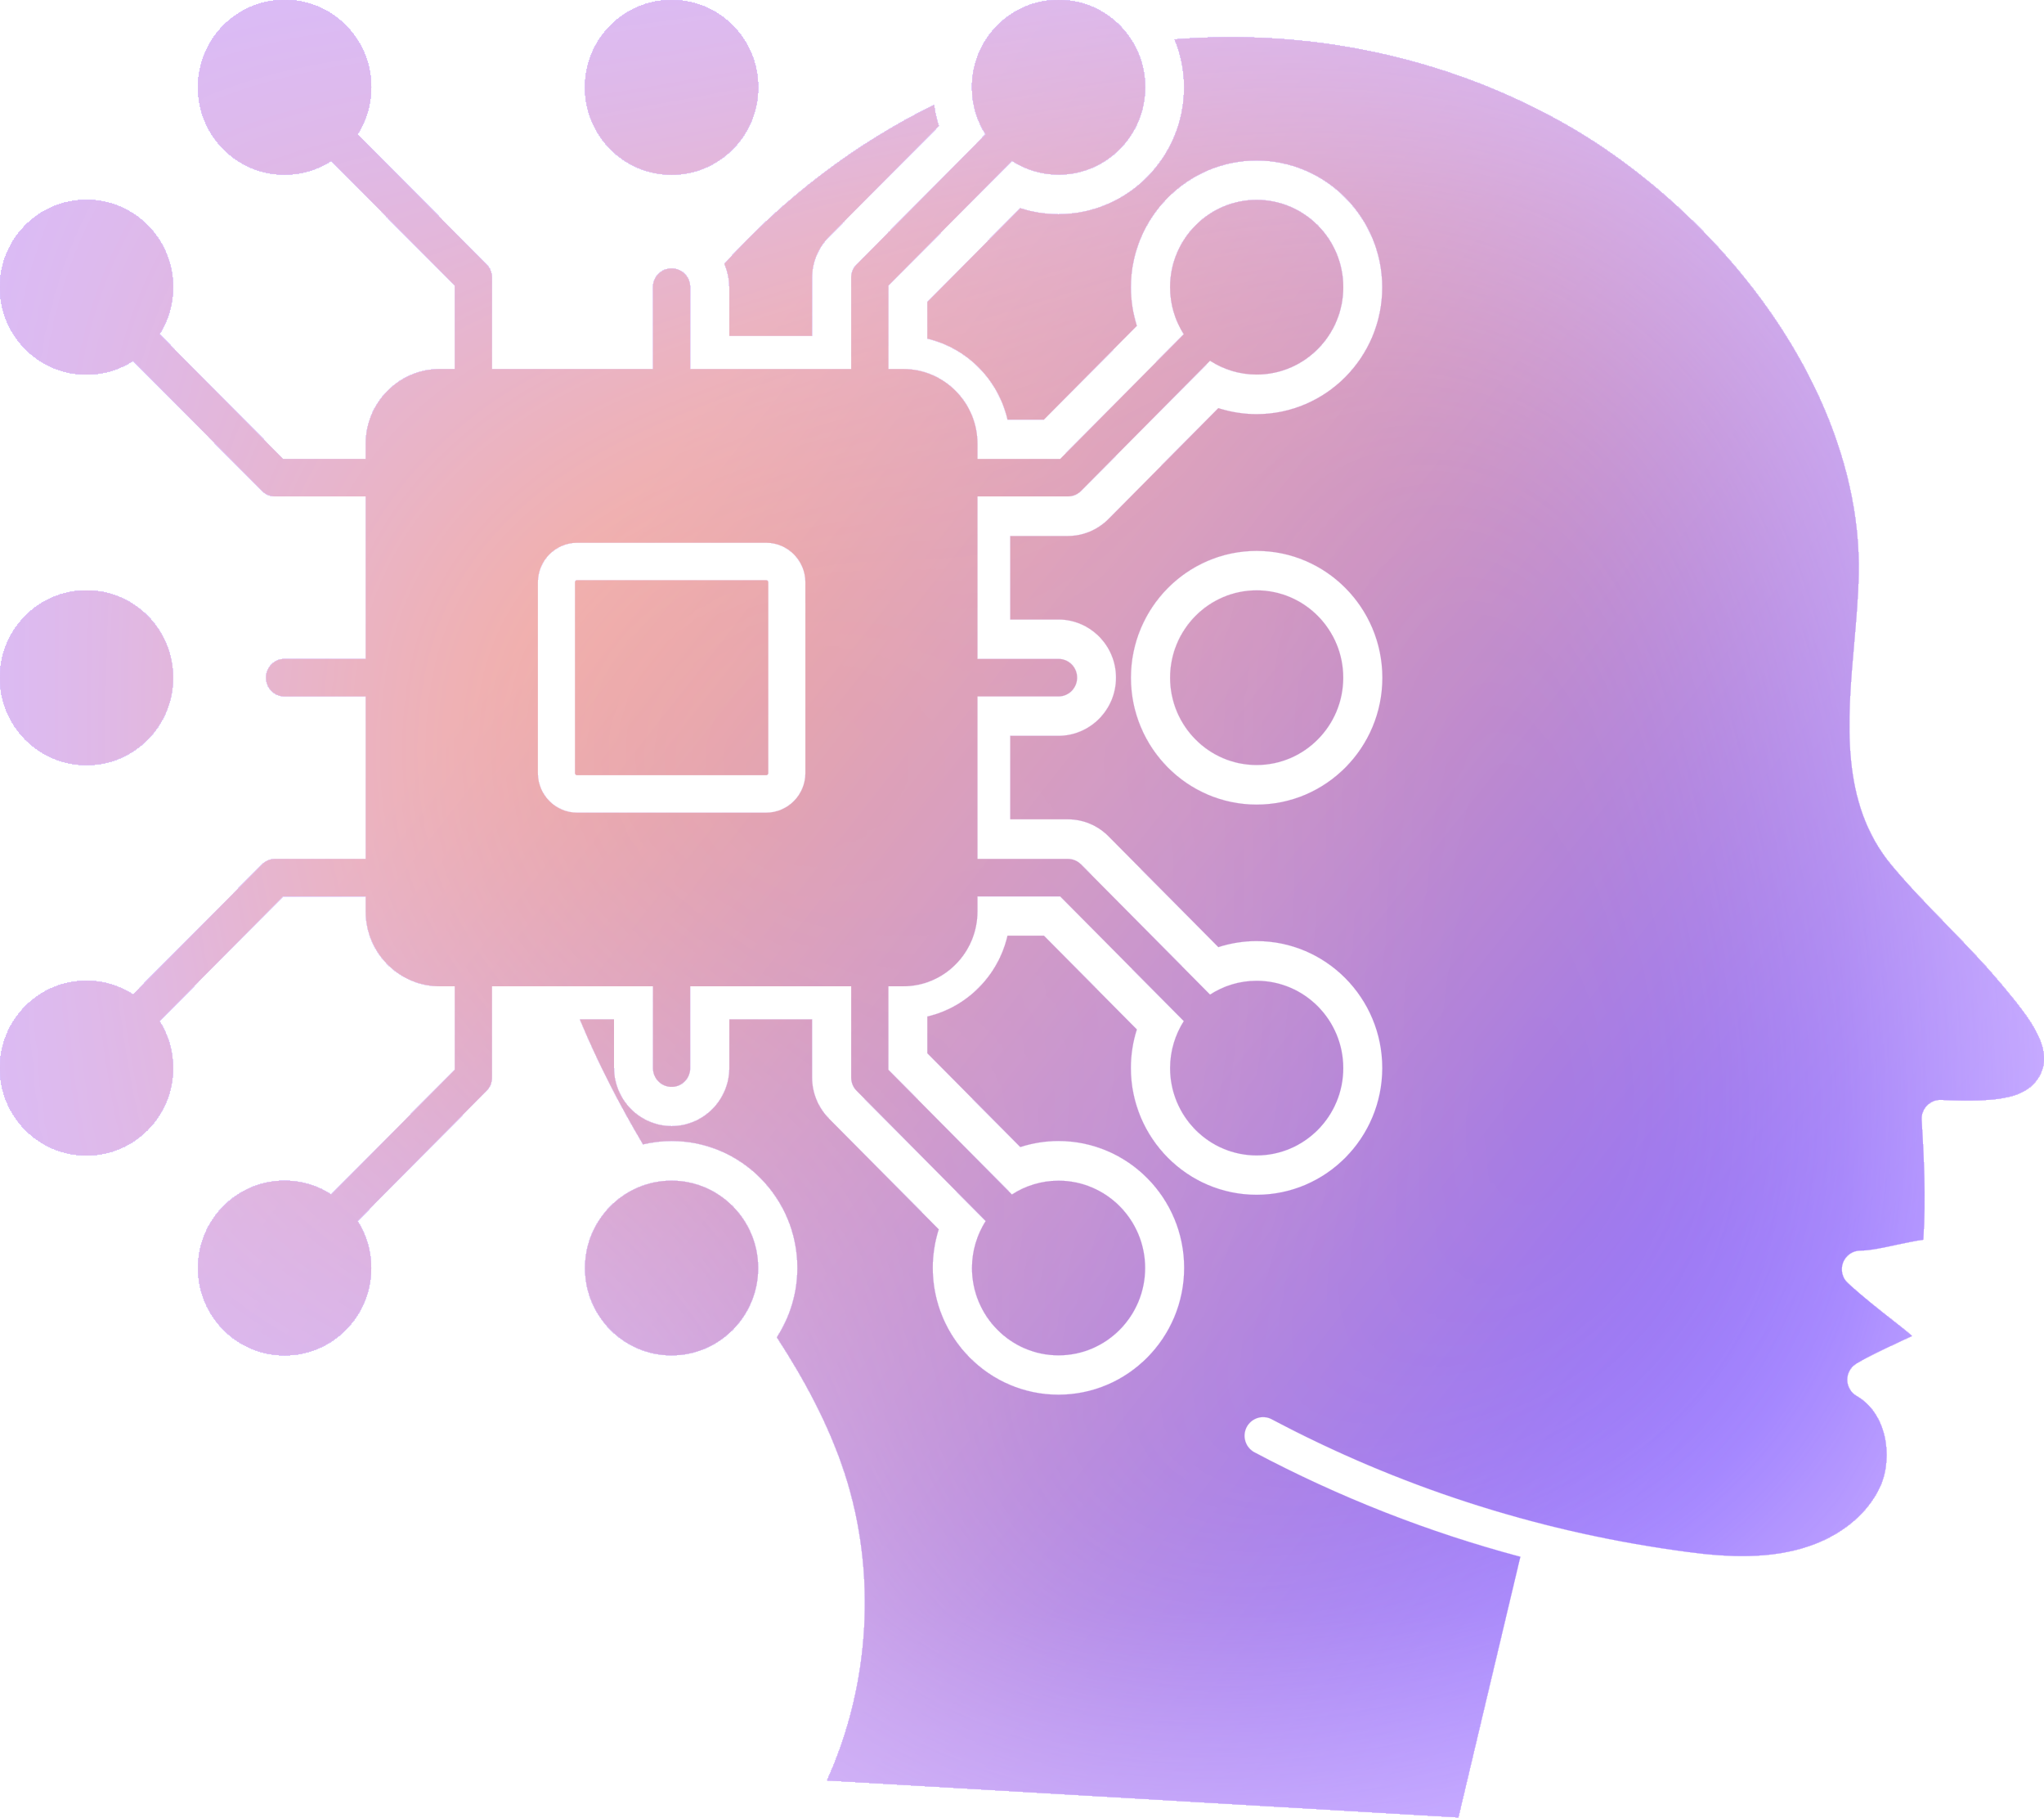
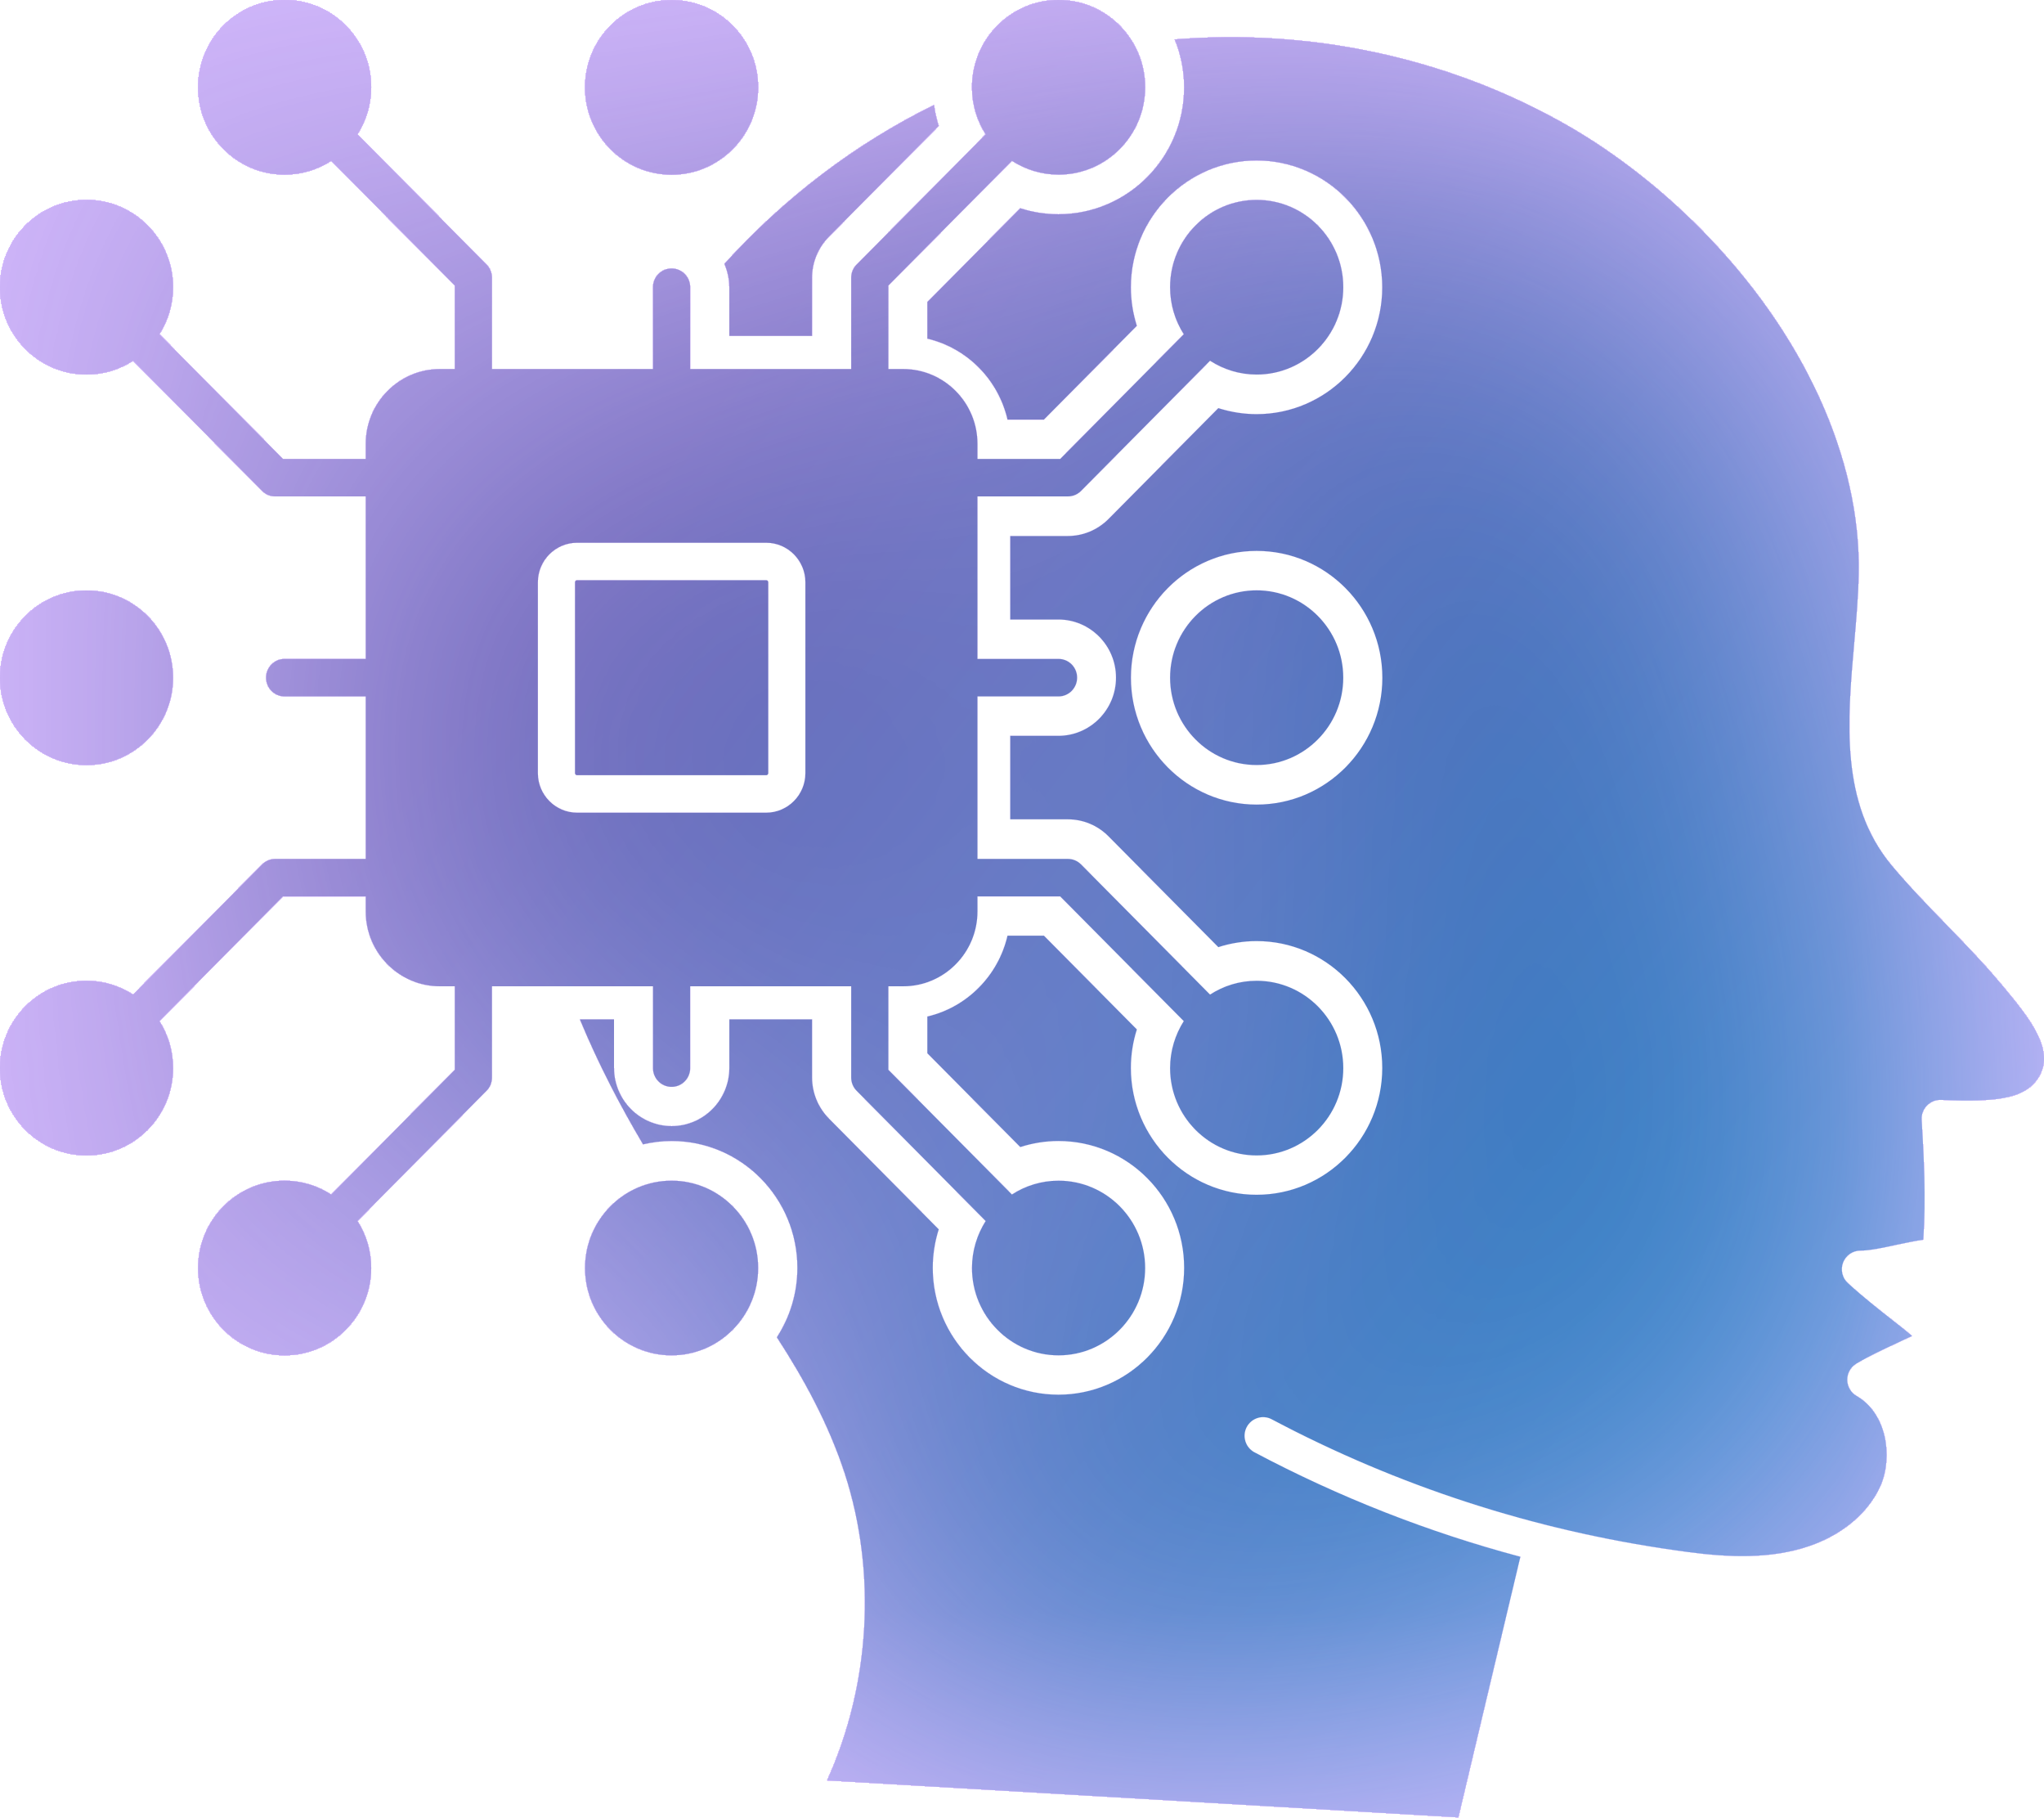
<svg xmlns="http://www.w3.org/2000/svg" preserveAspectRatio="none" overflow="visible" style="display: block;" width="63" height="56" viewBox="0 0 63 56" fill="none">
  <g id="Vector" filter="url(#filter0_i_0_14)">
    <path d="M23.616 23.887H17.786C17.751 23.887 17.723 23.858 17.723 23.824V17.942C17.723 17.907 17.751 17.878 17.786 17.878H23.616C23.65 17.878 23.679 17.907 23.679 17.942V23.824C23.679 23.858 23.65 23.887 23.616 23.887ZM20.7 5.384C22.17 5.384 23.367 4.176 23.367 2.693C23.367 1.21 22.17 0.003 20.7 0.003C19.229 0.003 18.032 1.21 18.032 2.693C18.032 4.176 19.229 5.384 20.7 5.384ZM20.127 30.391H15.163V33.204C15.163 33.357 15.103 33.503 14.995 33.612L11.018 37.624C11.286 38.042 11.441 38.54 11.441 39.072C11.441 40.555 10.243 41.763 8.773 41.763C7.303 41.763 6.106 40.555 6.106 39.072C6.106 37.589 7.303 36.382 8.773 36.382C9.301 36.382 9.795 36.541 10.209 36.808L14.018 32.965V30.391H13.559C12.299 30.391 11.273 29.356 11.273 28.085V27.621H8.721L4.912 31.464C5.18 31.882 5.334 32.38 5.334 32.913C5.334 34.395 4.137 35.603 2.667 35.603C1.197 35.603 2.00284e-05 34.396 2.00284e-05 32.913C2.00284e-05 31.429 1.197 30.222 2.667 30.222C3.197 30.222 3.688 30.381 4.103 30.648L8.08 26.636C8.188 26.527 8.332 26.467 8.485 26.467H11.273V21.459H8.773C8.458 21.459 8.201 21.202 8.201 20.881C8.201 20.564 8.456 20.304 8.773 20.304H11.273V15.296H8.485C8.332 15.296 8.188 15.236 8.08 15.127L4.103 11.115C3.688 11.385 3.195 11.541 2.667 11.541C1.197 11.541 2.00284e-05 10.334 2.00284e-05 8.85C2.00284e-05 7.367 1.197 6.16 2.667 6.16C4.137 6.16 5.334 7.367 5.334 8.85C5.334 9.383 5.177 9.881 4.912 10.299L8.721 14.142H11.273V13.678C11.273 12.407 12.299 11.372 13.559 11.372H14.018V8.798L10.209 4.955C9.795 5.225 9.301 5.381 8.773 5.381C7.303 5.381 6.106 4.174 6.106 2.691C6.106 1.208 7.303 0 8.773 0C10.243 0 11.441 1.208 11.441 2.691C11.441 3.226 11.283 3.721 11.018 4.139L14.995 8.151C15.103 8.26 15.163 8.406 15.163 8.559V11.372H20.127V8.85C20.127 8.533 20.382 8.273 20.7 8.273C21.015 8.273 21.272 8.53 21.272 8.85V11.372H26.236V8.559C26.236 8.406 26.296 8.26 26.404 8.151L30.381 4.139C30.113 3.721 29.959 3.223 29.959 2.691C29.959 1.208 31.155 0 32.626 0C34.098 0 35.295 1.208 35.295 2.691C35.295 4.174 34.099 5.381 32.626 5.381C32.098 5.381 31.605 5.222 31.19 4.955L27.381 8.798V11.372H27.84C29.1 11.372 30.127 12.407 30.127 13.678V14.142H32.678L36.487 10.299C36.219 9.881 36.065 9.383 36.065 8.85C36.065 7.367 37.262 6.16 38.732 6.16C40.205 6.16 41.402 7.367 41.402 8.85C41.402 10.334 40.205 11.541 38.732 11.541C38.202 11.541 37.711 11.382 37.296 11.115L33.319 15.127C33.211 15.236 33.067 15.296 32.914 15.296H30.127V20.304H32.626C32.941 20.304 33.198 20.561 33.198 20.881C33.198 21.199 32.943 21.459 32.626 21.459H30.127V26.467H32.914C33.067 26.467 33.211 26.527 33.319 26.636L37.296 30.648C37.711 30.378 38.204 30.222 38.732 30.222C40.205 30.222 41.402 31.429 41.402 32.913C41.402 34.396 40.205 35.603 38.732 35.603C37.262 35.603 36.065 34.396 36.065 32.913C36.065 32.38 36.222 31.882 36.487 31.464L32.678 27.621H30.127V28.085C30.127 29.356 29.1 30.391 27.84 30.391H27.381V32.965L31.19 36.808C31.605 36.538 32.098 36.382 32.626 36.382C34.098 36.382 35.295 37.589 35.295 39.072C35.295 40.555 34.099 41.763 32.626 41.763C31.156 41.763 29.959 40.555 29.959 39.072C29.959 38.537 30.116 38.042 30.381 37.624L26.404 33.612C26.296 33.503 26.236 33.357 26.236 33.204V30.391H21.272V32.913C21.272 33.23 21.017 33.49 20.7 33.49C20.384 33.49 20.127 33.233 20.127 32.913V30.391ZM23.616 25.042C24.28 25.042 24.824 24.497 24.824 23.824V17.942C24.824 17.272 24.283 16.724 23.616 16.724H17.786C17.121 16.724 16.578 17.269 16.578 17.942V23.824C16.578 24.494 17.119 25.042 17.786 25.042H23.616ZM38.732 18.191C37.262 18.191 36.065 19.399 36.065 20.882C36.065 22.365 37.261 23.573 38.732 23.573C40.204 23.573 41.401 22.365 41.401 20.882C41.401 19.399 40.204 18.191 38.732 18.191ZM20.699 36.382C19.229 36.382 18.032 37.59 18.032 39.073C18.032 40.556 19.229 41.763 20.699 41.763C22.17 41.763 23.367 40.556 23.367 39.073C23.367 37.59 22.17 36.382 20.699 36.382ZM2.667 23.575C4.137 23.575 5.334 22.367 5.334 20.884C5.334 19.401 4.137 18.194 2.667 18.194C1.197 18.194 0 19.401 0 20.884C0 22.367 1.197 23.575 2.667 23.575ZM22.327 8.131C22.424 8.353 22.479 8.597 22.479 8.853V10.35H25.028V8.562C25.028 8.083 25.215 7.633 25.548 7.294L28.932 3.88C28.866 3.671 28.817 3.454 28.788 3.237C26.367 4.423 24.165 6.102 22.327 8.131ZM62.915 33.04C62.545 33.858 61.621 33.967 59.823 33.892C59.66 33.885 59.505 33.948 59.392 34.065C59.279 34.181 59.219 34.34 59.229 34.502C59.292 35.587 59.368 36.909 59.279 38.199C59.011 38.238 58.728 38.299 58.452 38.357C58.048 38.445 57.631 38.535 57.347 38.535H57.339C57.103 38.535 56.893 38.681 56.806 38.903C56.722 39.125 56.78 39.38 56.956 39.539C57.426 39.97 57.917 40.354 58.392 40.728C58.576 40.871 58.754 41.011 58.933 41.165C58.77 41.244 58.605 41.321 58.437 41.398C58.024 41.591 57.599 41.787 57.213 42.02C57.037 42.126 56.932 42.317 56.935 42.52C56.935 42.724 57.048 42.915 57.224 43.016C58.145 43.543 58.35 44.872 57.964 45.775C57.544 46.728 56.557 47.475 55.318 47.769C54.102 48.071 52.769 47.936 51.622 47.767C47.269 47.15 43.087 45.794 39.197 43.733C38.919 43.585 38.572 43.694 38.425 43.974C38.278 44.255 38.386 44.605 38.667 44.753C41.281 46.138 44.027 47.216 46.862 47.971C46.857 47.989 46.852 48.01 46.846 48.029C46.6 49.067 46.35 50.108 46.103 51.148C45.718 52.764 45.332 54.382 44.948 56L25.494 54.861C26.817 51.938 27.029 48.474 26.042 45.42C25.541 43.879 24.777 42.489 23.945 41.207C24.344 40.592 24.577 39.856 24.577 39.067C24.577 36.911 22.84 35.158 20.703 35.158C20.398 35.158 20.104 35.195 19.82 35.261C19.133 34.104 18.448 32.801 17.873 31.411H18.925V32.907C18.925 33.898 19.723 34.7 20.703 34.7C21.684 34.7 22.48 33.895 22.48 32.907V31.411H25.029V33.199C25.029 33.675 25.215 34.128 25.549 34.467L28.933 37.881C28.812 38.262 28.749 38.664 28.749 39.067C28.749 41.223 30.487 42.976 32.623 42.976C34.76 42.976 36.498 41.223 36.498 39.067C36.498 36.911 34.76 35.158 32.623 35.158C32.224 35.158 31.828 35.222 31.447 35.344L28.583 32.454V31.324C29.807 31.038 30.77 30.063 31.054 28.832H32.175L35.039 31.721C34.918 32.102 34.855 32.505 34.855 32.907C34.855 35.063 36.593 36.816 38.73 36.816C40.867 36.816 42.604 35.063 42.604 32.907C42.604 30.752 40.867 28.998 38.73 28.998C38.331 28.998 37.932 29.062 37.551 29.184L34.167 25.77C33.831 25.431 33.385 25.246 32.91 25.246H31.138V22.674H32.621C33.603 22.674 34.398 21.869 34.398 20.881C34.398 19.891 33.6 19.089 32.621 19.089H31.138V16.517H32.91C33.385 16.517 33.831 16.329 34.167 15.993L37.551 12.577C37.932 12.698 38.328 12.762 38.73 12.762C40.867 12.762 42.604 11.009 42.604 8.853C42.604 6.698 40.867 4.944 38.73 4.944C36.593 4.944 34.855 6.698 34.855 8.853C34.855 9.256 34.918 9.656 35.039 10.04L32.175 12.929H31.054C30.77 11.695 29.807 10.723 28.583 10.434V9.306L31.447 6.417C31.825 6.539 32.222 6.602 32.623 6.602C34.76 6.602 36.498 4.849 36.498 2.693C36.498 2.172 36.396 1.671 36.209 1.216C40.276 0.885 44.418 1.724 48.014 3.7C49.563 4.547 51.086 5.707 52.417 7.052C55.583 10.249 57.36 14.123 57.289 17.688C57.276 18.371 57.213 19.105 57.15 19.812C56.938 22.235 56.717 24.743 58.295 26.655C58.83 27.296 59.423 27.908 59.996 28.498C60.536 29.055 61.093 29.629 61.584 30.212L61.734 30.389C62.456 31.258 63.272 32.24 62.912 33.04L62.915 33.04ZM42.607 20.884C42.607 18.729 40.869 16.975 38.732 16.975C36.595 16.975 34.857 18.729 34.857 20.884C34.857 23.04 36.595 24.793 38.732 24.793C40.869 24.793 42.607 23.04 42.607 20.884Z" fill="url(#paint0_linear_0_14)" />
  </g>
  <defs>
    <filter id="filter0_i_0_14" x="0" y="0" width="63" height="58" filterUnits="userSpaceOnUse" color-interpolation-filters="sRGB">
      <feFlood flood-opacity="0" result="BackgroundImageFix" />
      <feBlend mode="normal" in="SourceGraphic" in2="BackgroundImageFix" result="shape" />
      <feColorMatrix in="SourceAlpha" type="matrix" values="0 0 0 0 0 0 0 0 0 0 0 0 0 0 0 0 0 0 127 0" result="hardAlpha" />
      <feOffset dy="2" />
      <feGaussianBlur stdDeviation="12.5" />
      <feComposite in2="hardAlpha" operator="arithmetic" k2="-1" k3="1" />
      <feColorMatrix type="matrix" values="0 0 0 0 0.846 0 0 0 0 0.739 0 0 0 0 1 0 0 0 1 0" />
      <feBlend mode="normal" in2="shape" result="effect1_innerShadow_0_14" />
    </filter>
    <linearGradient id="paint0_linear_0_14" x1="42" y1="59.5" x2="6.598" y2="31.618" gradientUnits="userSpaceOnUse">
-       <stop stop-color="#8465FF" />
-       <stop offset="1" stop-color="#FFA980" />
+       <stop stop-color="#2784C5" />
+       <stop offset="1" stop-color="#4D4FA4" />
    </linearGradient>
  </defs>
</svg>
